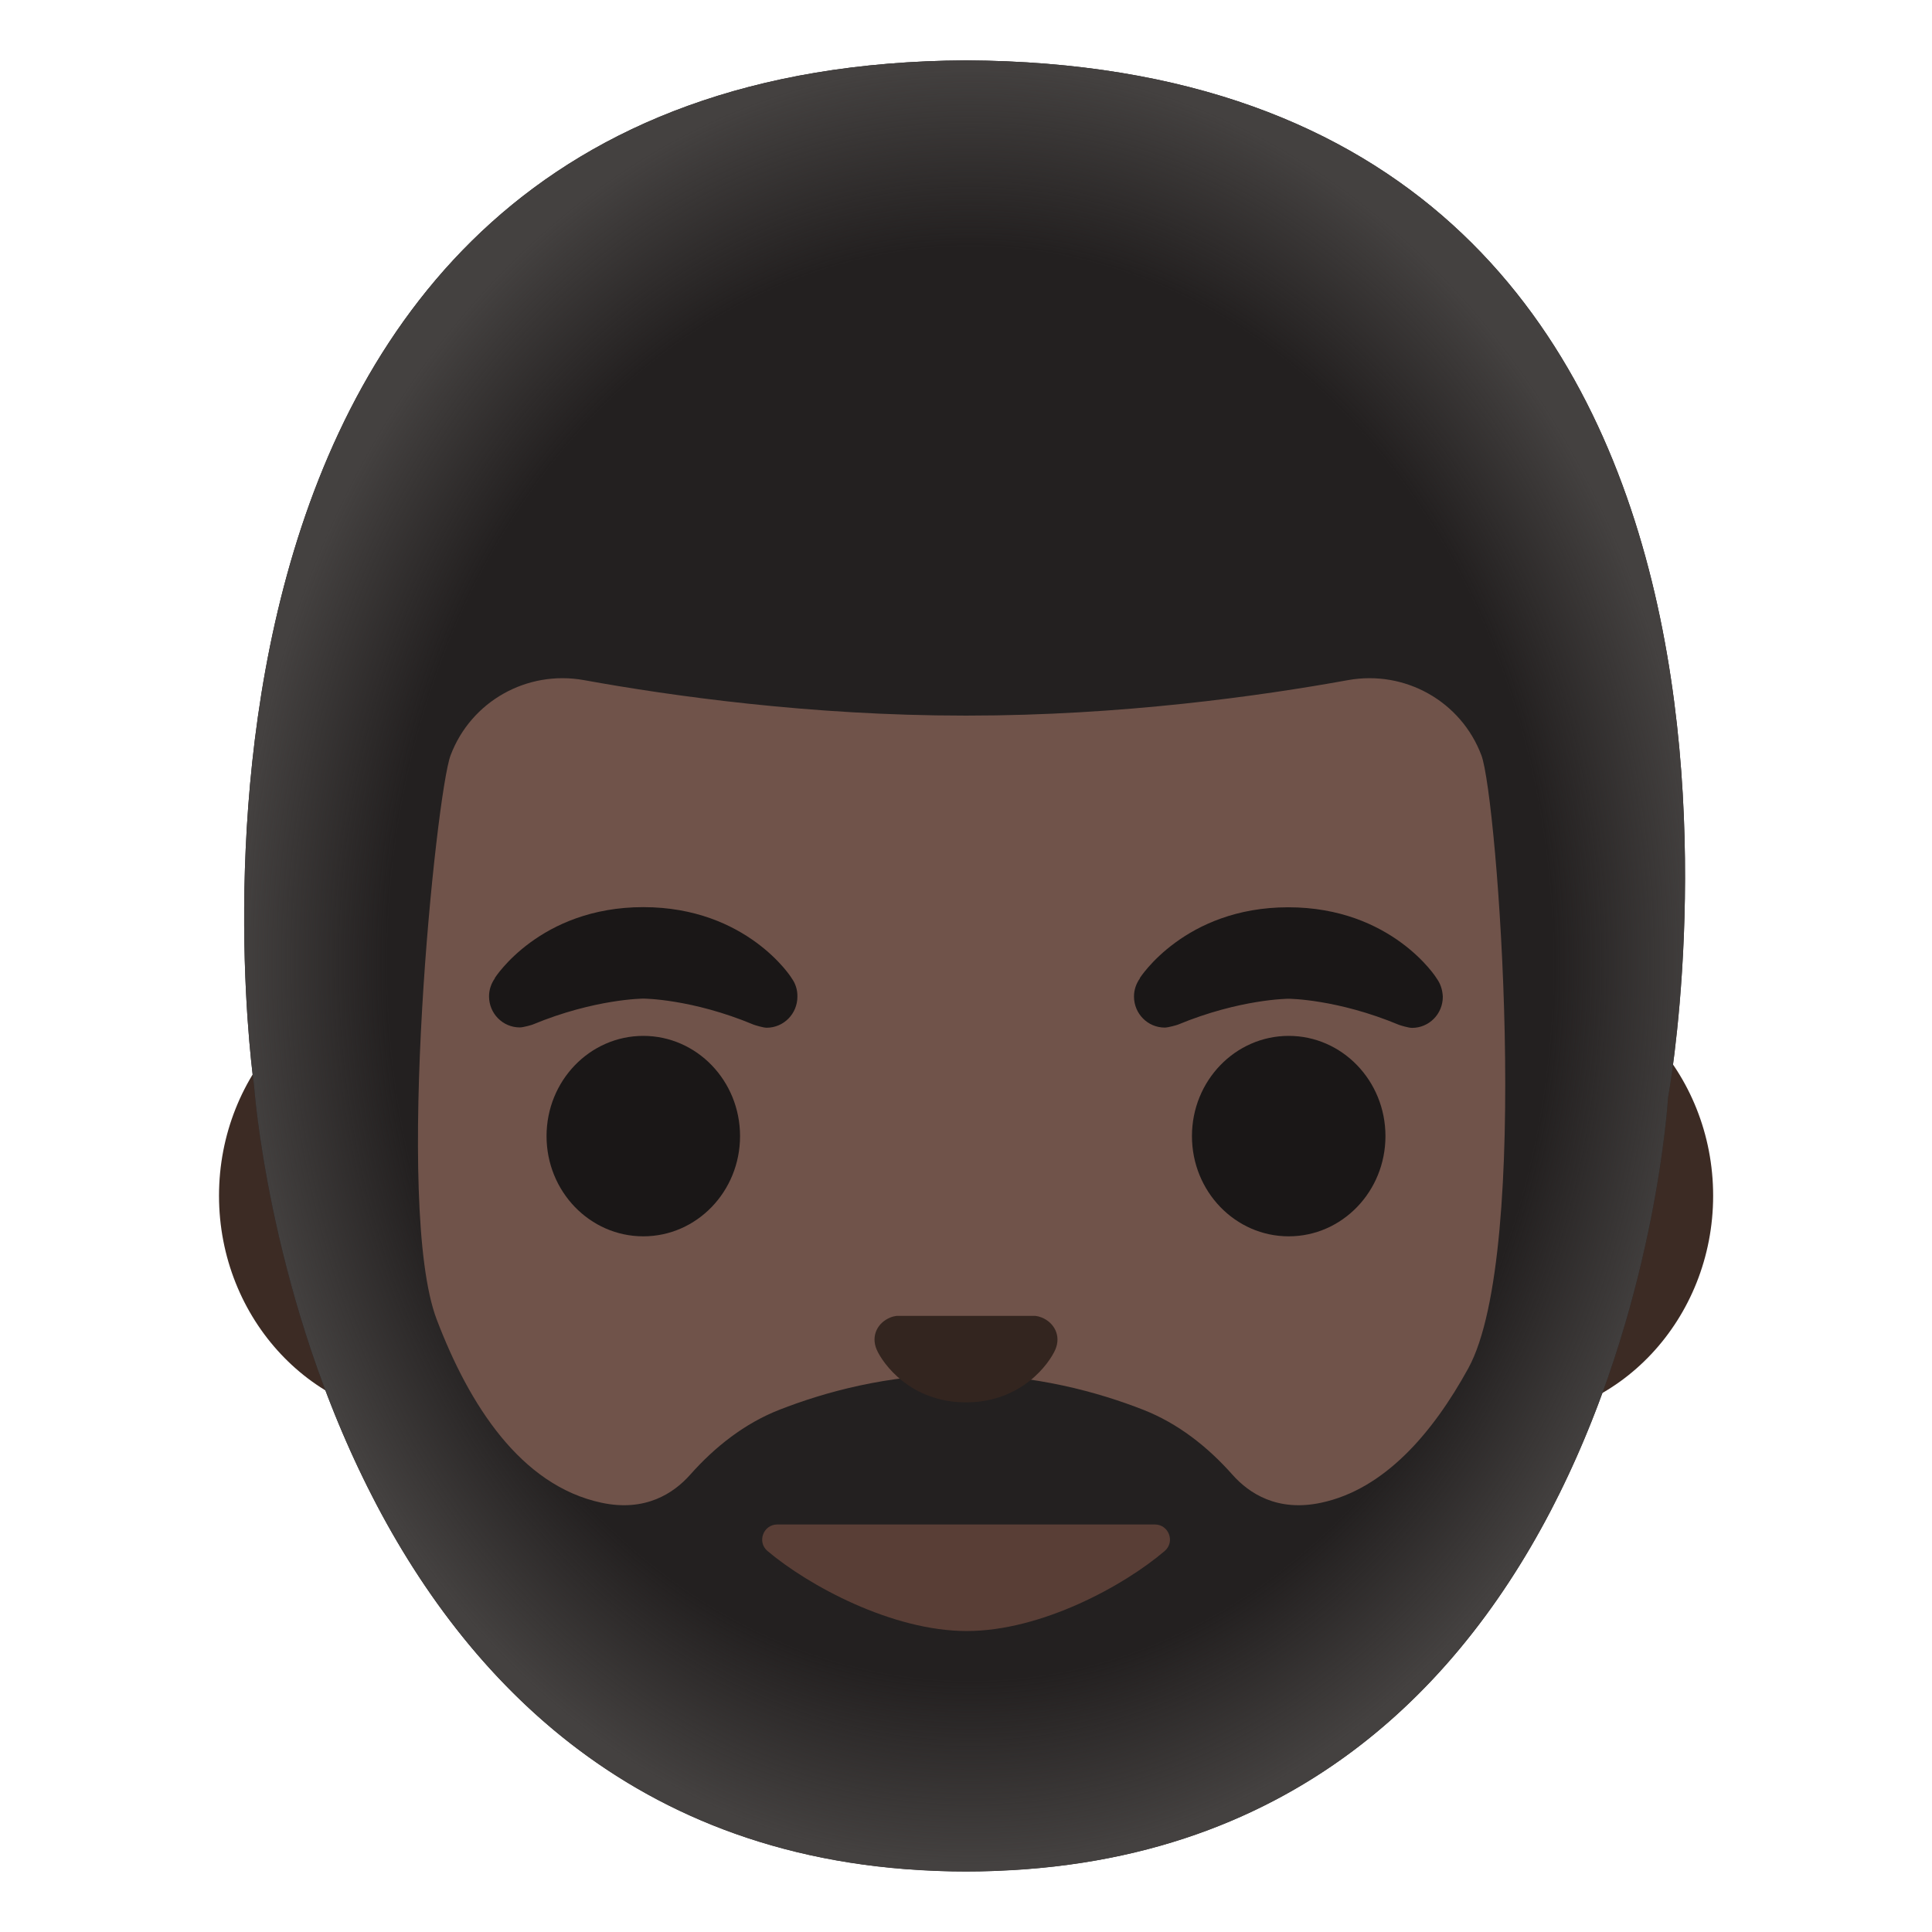
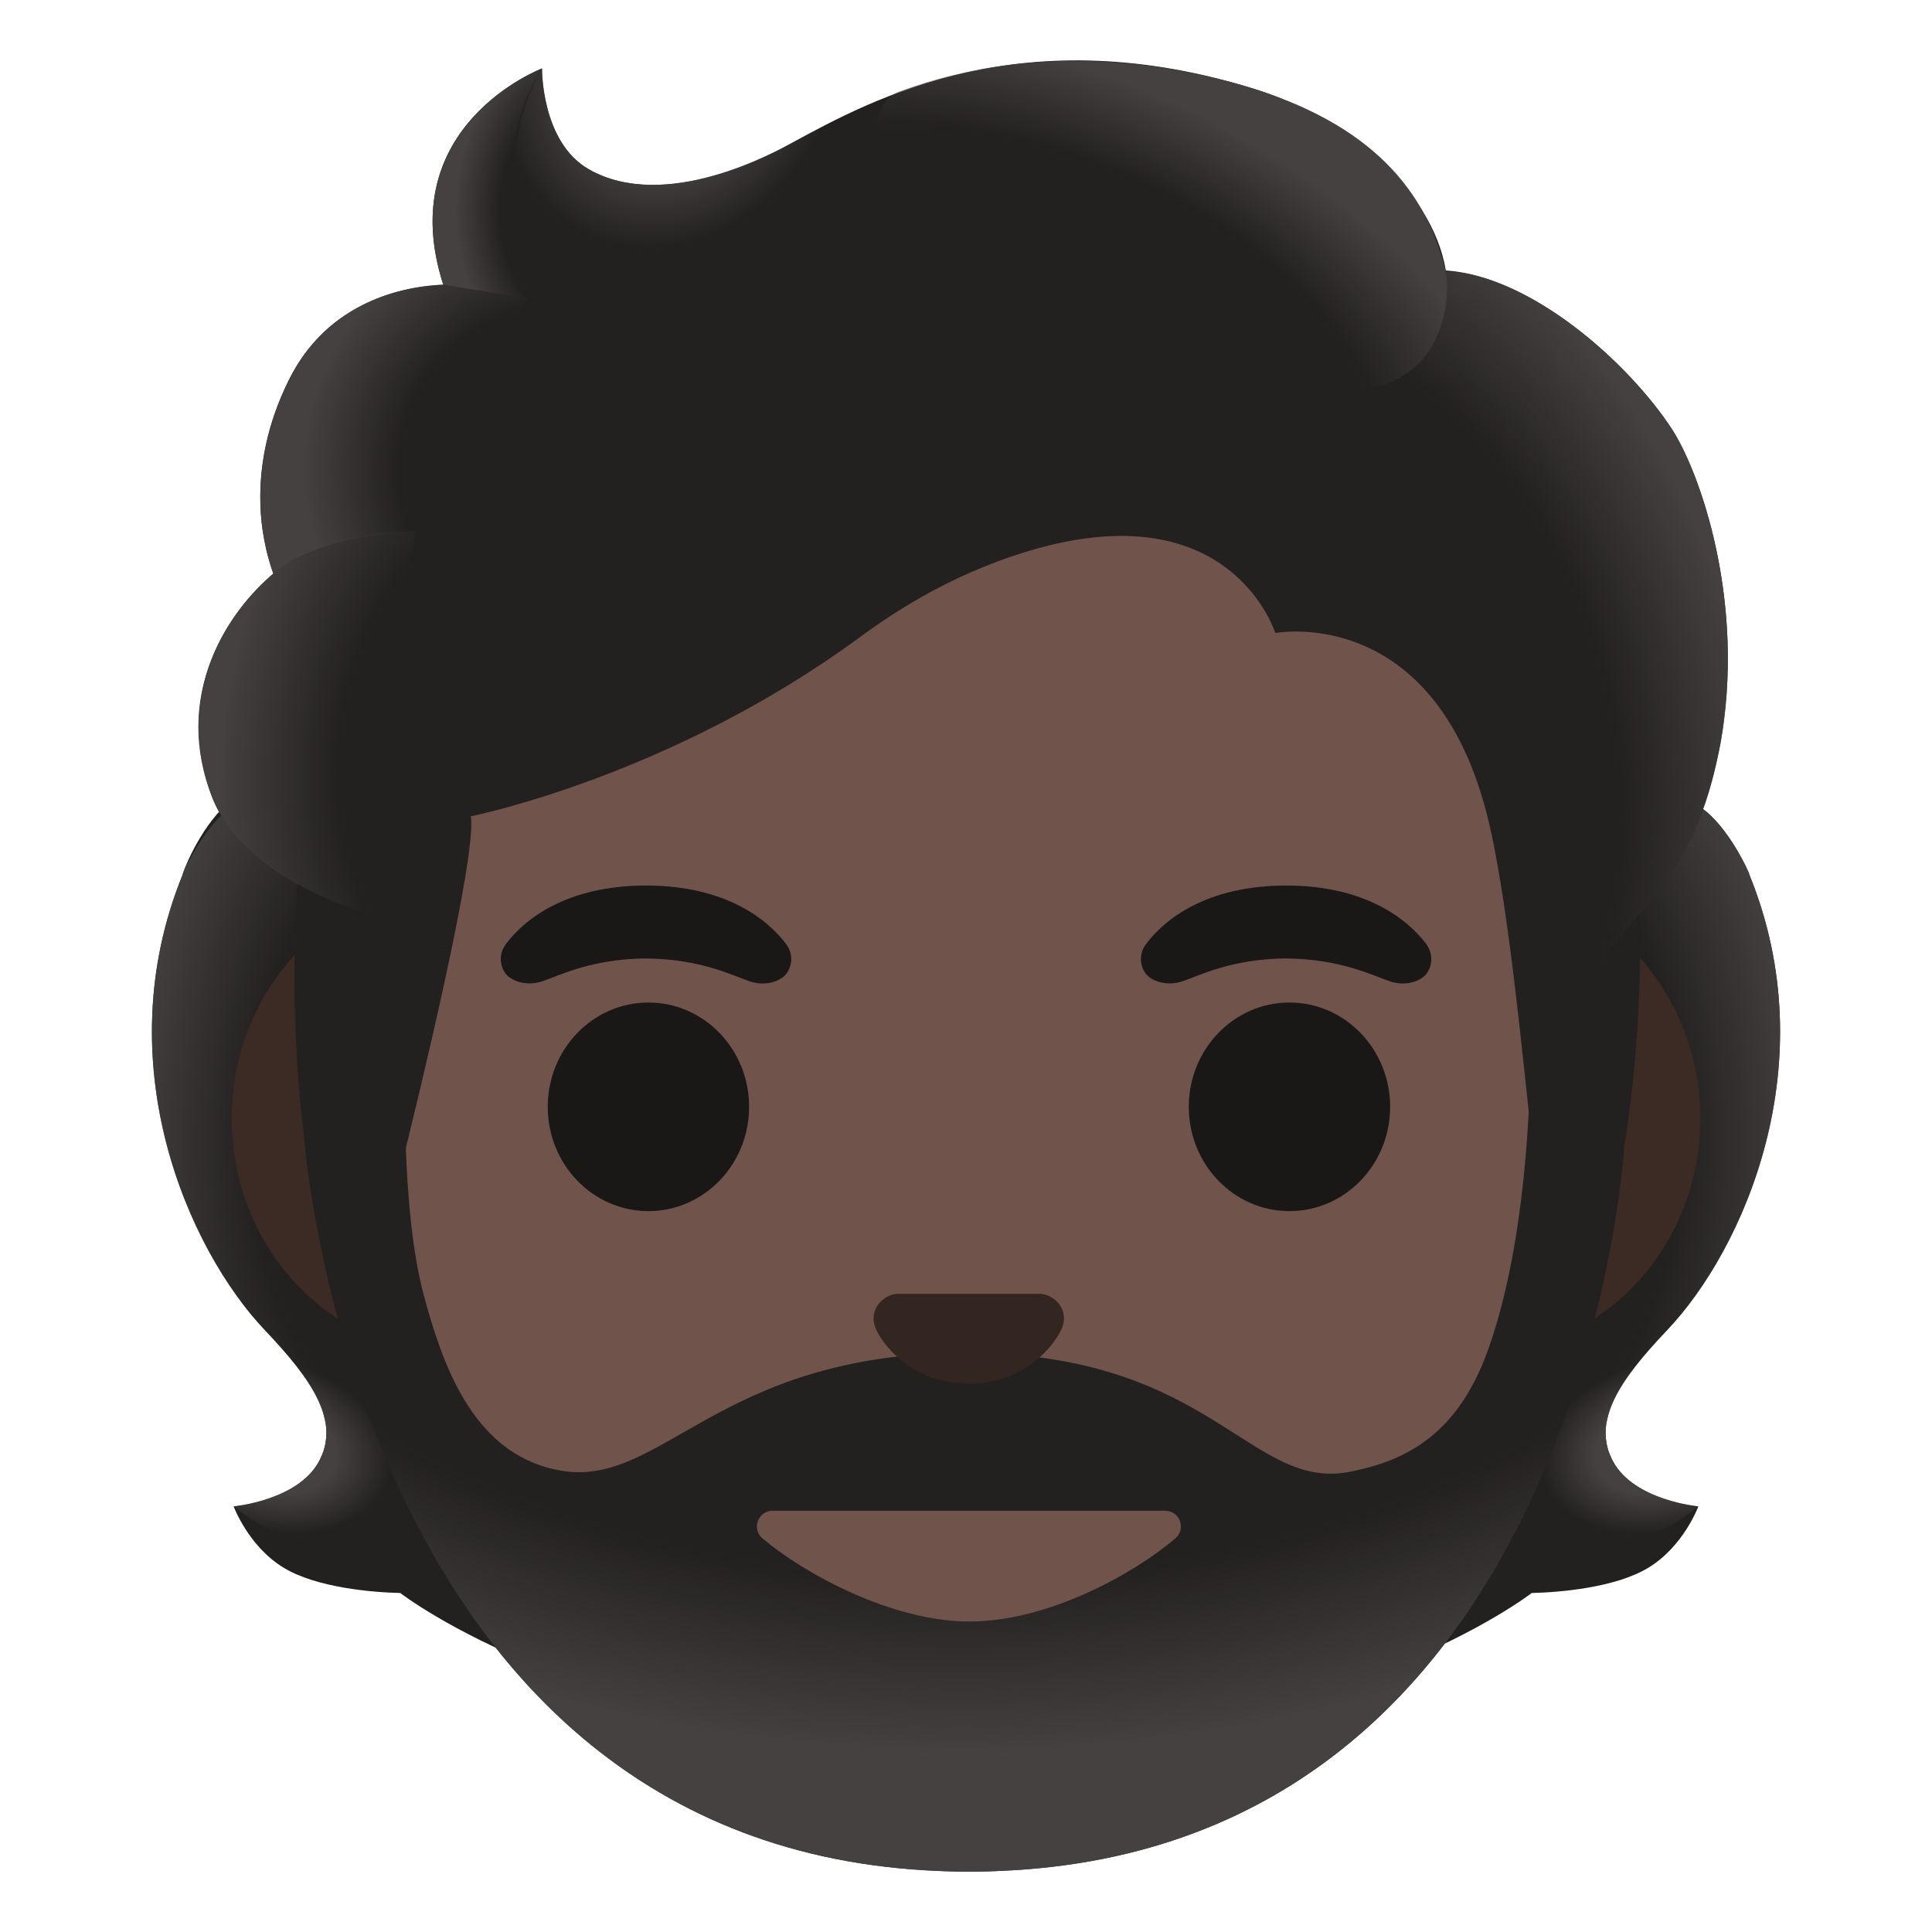
<svg xmlns="http://www.w3.org/2000/svg" viewBox="0 0 128 128" width="512px" height="512px">
-   <path d="M99.55 64.37h-71.1c-7.67 0-13.94 6.68-13.94 14.85s6.27 14.85 13.94 14.85h71.11c7.67 0 13.94-6.68 13.94-14.85s-6.28-14.85-13.95-14.85z" fill="#3c2b24" />
-   <path d="M64.02 4H64h-.02c-57.03.31-47.15 67.9-47.15 67.9s3.45 50.38 45.04 52.04c.15.01.3.01.44.02.55.02 1.11.03 1.68.03h.02c.58 0 1.15-.01 1.71-.03.14 0 .28-.01.42-.02 41.56-1.64 44.37-51.2 44.37-51.2S123.13 4.32 64.02 4z" fill="#232020" />
-   <radialGradient id="a" cx="64.282" cy="64.162" r="59.722" gradientTransform="matrix(0 -1 -.8131 0 116.452 128.12)" gradientUnits="userSpaceOnUse">
-     <stop offset=".794" stop-color="#444140" stop-opacity="0" />
+   <path d="M106.88 96.84c-1.46-2.66.4-5.37 3.58-8.72 5.05-5.32 10.54-17.65 5.44-30.17.03-.07-1.43-3.29-3.25-4.47l-97.6-.24c-1.89 1.72-2.98 4.64-2.95 4.71-5.1 12.52.4 24.85 5.44 30.17 3.18 3.35 5.04 6.06 3.58 8.72-1.42 2.59-5.64 2.96-5.64 2.96s.97 2.65 3.32 4.07c2.17 1.32 5.88 1.63 7.72 1.67 0 0 12.79 9.97 37.48 9.97s37.48-9.97 37.48-9.97c1.84-.04 5.55-.35 7.72-1.67 2.35-1.42 3.32-4.07 3.32-4.07s-4.22-.37-5.64-2.96z" fill="#232020" />
+   <radialGradient id="a" cx="84.479" cy="95.768" r="8.249" gradientTransform="matrix(-.9652 -.2616 -.1799 .6637 116.578 54.307)" gradientUnits="userSpaceOnUse">
+     <stop offset=".553" stop-color="#444140" />
+     <stop offset="1" stop-color="#444140" stop-opacity="0" />
+   </radialGradient>
+   <path d="M19.47 90.26s11.13 2.84 6.11 10.45c-4.33 4.19-10.08-.91-10.08-.91s4.22-.38 5.64-2.96c.06-.1.08-.2.13-.3l.12-.27a2.779 2.779 0 0 0 .17-.65c.04-.21.06-.42.06-.63v-.26c-.01-.13-.02-.27-.04-.4-.01-.07-.03-.15-.05-.22-.05-.24-.11-.47-.2-.72l-.09-.24c-.19-.47-.44-.95-.75-1.44-.03-.05-.07-.1-.1-.15-.28-.42-.58-.85-.92-1.3-.01.01 0 0 0 0z" fill="url(#a)" />
+   <radialGradient id="b" cx="72.151" cy="74.185" r="21.718" gradientTransform="matrix(-.998 -.0628 -.1011 1.6079 109.653 -40.571)" gradientUnits="userSpaceOnUse">
+     <stop offset=".615" stop-color="#444140" stop-opacity="0" />
+     <stop offset=".647" stop-color="#444140" stop-opacity=".081" />
    <stop offset="1" stop-color="#444140" />
  </radialGradient>
-   <path d="M64.02 4H64h-.02c-57.03.31-47.15 67.9-47.15 67.9S20.4 123.99 64 123.99s46.51-51.25 46.51-51.25S123.13 4.32 64.02 4z" fill="url(#a)" />
-   <path d="M97.28 90.65c-2.36 4.3-5.56 8.02-9.75 8.91-2.9.62-4.78-.62-5.88-1.86-1.64-1.85-3.61-3.4-5.91-4.3-2.96-1.16-7.16-2.33-12.05-2.34-4.9.01-9.09 1.18-12.05 2.34-2.3.9-4.27 2.45-5.91 4.3-1.1 1.24-2.98 2.48-5.88 1.86-5.35-1.14-8.77-6.49-10.92-12.15-2.84-7.47-.04-34.81.92-37.36 1.35-3.59 5.07-5.67 8.84-4.99 5.79 1.05 15.02 2.35 25.2 2.35h.22c10.18 0 19.41-1.3 25.2-2.35 3.77-.68 7.49 1.4 8.84 4.99 1.04 2.78 3.36 32.89-.87 40.6z" fill="#70534a" />
-   <path d="M64.05 108.06c4.94 0 10.42-3 13.11-5.3.71-.6.28-1.76-.65-1.76H51.5c-.93 0-1.36 1.16-.65 1.76 2.73 2.3 8.26 5.3 13.2 5.3z" fill="#593e36" />
-   <path d="M69.02 87.29a1.63 1.63 0 0 0-.42-.11h-9.2c-.14.02-.28.05-.42.11-.83.34-1.29 1.2-.9 2.12.4.92 2.23 3.5 5.92 3.5s5.52-2.58 5.92-3.5c.39-.91-.07-1.78-.9-2.12z" fill="#33251f" />
+   <path d="M35.94 68.84C32.6 78 21.42 93.59 21.42 93.59c-.03-.09-.07-.17-.1-.26-.59-1.6-1.97-3.3-3.78-5.21C12.49 82.8 7 70.47 12.1 57.95c-.03-.07 1.43-3.29 3.25-4.47l22.27-.05c.64 1.96-1.03 13.63-1.68 15.41z" fill="url(#b)" />
+   <radialGradient id="c" cx="48.52" cy="95.768" r="8.249" gradientTransform="matrix(.9652 -.2616 .1799 .6637 46.129 44.9)" gradientUnits="userSpaceOnUse">
+     <stop offset=".553" stop-color="#444140" />
+     <stop offset="1" stop-color="#444140" stop-opacity="0" />
+   </radialGradient>
+   <path d="M108.53 90.26s-11.13 2.84-6.11 10.45c4.33 4.19 10.08-.91 10.08-.91s-4.22-.38-5.64-2.96c-.06-.1-.08-.2-.13-.3l-.12-.27a2.779 2.779 0 0 1-.17-.65 3.36 3.36 0 0 1-.06-.63v-.26c.01-.13.02-.27.04-.4.01-.07.03-.15.05-.22.05-.24.11-.47.2-.72l.09-.24c.19-.47.44-.95.75-1.44.03-.05.07-.1.1-.15.28-.42.58-.85.92-1.3.01.01 0 0 0 0z" fill="url(#c)" />
+   <radialGradient id="d" cx="36.192" cy="74.185" r="21.718" gradientTransform="matrix(.998 -.0628 .1011 1.6079 54.235 -42.828)" gradientUnits="userSpaceOnUse">
+     <stop offset=".615" stop-color="#444140" stop-opacity="0" />
+     <stop offset=".647" stop-color="#444140" stop-opacity=".081" />
+     <stop offset="1" stop-color="#444140" />
+   </radialGradient>
+   <path d="M92.06 68.84c3.34 9.16 14.52 24.75 14.52 24.75.03-.09.07-.17.1-.26.59-1.6 1.97-3.3 3.78-5.21 5.05-5.32 10.54-17.65 5.44-30.17.03-.07-1.43-3.29-3.25-4.47l-22.27-.05c-.64 1.96 1.03 13.63 1.68 15.41z" fill="url(#d)" />
+   <radialGradient id="e" cx="15.787" cy="82.611" r="4.794" gradientUnits="userSpaceOnUse">
+     <stop offset=".725" stop-color="#444140" stop-opacity="0" />
+     <stop offset="1" stop-color="#444140" />
+   </radialGradient>
+   <path d="M17.03 87.56c-1.08-1.23-2.16-2.78-3.14-4.56.98 1.81 2.07 3.36 3.14 4.56z" fill="url(#e)" />
+   <radialGradient id="f" cx="11.07" cy="60.683" r=".662" gradientUnits="userSpaceOnUse">
+     <stop offset=".725" stop-color="#444140" stop-opacity="0" />
+     <stop offset="1" stop-color="#444140" />
+   </radialGradient>
+   <path d="M10.96 61.38l.18-.65c-.06.22-.12.44-.18.65z" fill="url(#f)" />
+   <radialGradient id="g" cx="17.259" cy="87.688" r=".195" gradientUnits="userSpaceOnUse">
+     <stop offset=".725" stop-color="#444140" stop-opacity="0" />
+     <stop offset="1" stop-color="#444140" />
+   </radialGradient>
+   <path d="M17.27 87.83c.01.01.04.04.05.06-.06-.06-.11-.12-.17-.18.05.03.08.08.12.12z" fill="url(#g)" />
+   <radialGradient id="h" cx="13.722" cy="82.434" r=".384" gradientUnits="userSpaceOnUse">
+     <stop offset=".725" stop-color="#444140" stop-opacity="0" />
+     <stop offset="1" stop-color="#444140" />
+   </radialGradient>
+   <path d="M13.8 82.84c-.07-.12-.13-.25-.19-.37.06.12.12.24.19.37z" fill="url(#h)" />
+   <radialGradient id="i" cx="11.708" cy="58.061" r="2.099" gradientUnits="userSpaceOnUse">
+     <stop offset=".725" stop-color="#444140" stop-opacity="0" />
+     <stop offset="1" stop-color="#444140" />
+   </radialGradient>
+   <path d="M11.27 60.28z" fill="url(#i)" />
+   <path d="M98.09 58.61H29.9c-8 0-14.55 6.97-14.55 15.5s6.54 15.5 14.55 15.5h68.2c8 0 14.55-6.97 14.55-15.5s-6.55-15.5-14.56-15.5z" fill="#3c2b24" />
+   <g>
+     <path d="M64.2 11.29h-.02-.02c-53.26.29-44.04 63.78-44.04 63.78s3.22 47.33 42.07 48.88c.14.01.28.01.41.02.51.02 1.04.03 1.57.03h.02c.54 0 1.07-.01 1.6-.03.13 0 .26-.01.39-.02 38.82-1.54 41.44-48.1 41.44-48.1s11.79-64.26-43.42-64.56z" fill="#232020" />
+     <radialGradient id="j" cx="77.06" cy="67.275" r="62.111" gradientTransform="matrix(0 -.9032 -1.2566 0 148.24 129.624)" gradientUnits="userSpaceOnUse">
+       <stop offset=".794" stop-color="#444140" stop-opacity="0" />
+       <stop offset="1" stop-color="#444140" />
+     </radialGradient>
+     <path d="M64.2 11.29h-.02-.02c-53.26.29-44.04 63.78-44.04 63.78S23.46 124 64.18 124s43.44-48.14 43.44-48.14 11.79-64.27-43.42-64.57z" fill="url(#j)" />
+   </g>
+   <path d="M98.67 89.2c-1.67 4.8-4.41 7.27-8.74 8.2-7.08 1.84-9.21-7.77-25.95-7.77s-20.24 9.33-27.23 7.72c-5.52-1.19-7.48-7.13-8.67-11.53-2.89-10.76-.04-36.33.95-38.99 1.39-3.75 6.41-15.96 35.38-15.96s33.76 12.22 35.15 15.96c1.08 2.9 4.05 28.13-.89 42.37zM64.24 107.43c5.14 0 10.84-3.12 13.63-5.51.74-.62.29-1.83-.68-1.83h-26c-.97 0-1.41 1.21-.68 1.83 2.84 2.39 8.6 5.51 13.73 5.51z" fill="#70534a" />
+   <path d="M69.41 85.83c-.15-.06-.29-.09-.44-.11H59.4c-.15.02-.29.05-.44.11-.86.35-1.34 1.25-.94 2.2.42.96 2.32 3.64 6.16 3.64 3.84 0 5.74-2.68 6.16-3.64.41-.94-.06-1.84-.93-2.2z" fill="#33251f" />
  <g fill="#1a1717">
-     <ellipse cx="42.62" cy="75.27" rx="6.41" ry="6.64" />
-     <ellipse cx="85.38" cy="75.27" rx="6.41" ry="6.64" />
+     <ellipse cx="42.96" cy="73.33" rx="6.67" ry="6.91" />
+     <ellipse cx="85.43" cy="73.33" rx="6.67" ry="6.91" />
  </g>
-   <g fill="#1a1717">
-     <path d="M95.18 64.82c.01-.01-2.96-4.71-9.83-4.71s-9.84 4.7-9.84 4.7l.01.01c-.24.34-.39.75-.39 1.2 0 1.14.91 2.06 2.04 2.06.23 0 .81-.17.86-.19 4.12-1.71 7.34-1.72 7.34-1.72s3.2.01 7.32 1.73c.05.02.62.2.86.2 1.13 0 2.04-.92 2.04-2.06-.02-.47-.16-.88-.41-1.22zM52.45 64.81c.01-.01-2.96-4.71-9.83-4.71s-9.84 4.7-9.84 4.7l.01.01c-.24.34-.39.75-.39 1.2 0 1.14.91 2.06 2.04 2.06.23 0 .81-.17.85-.19 4.12-1.71 7.34-1.72 7.34-1.72s3.2.01 7.31 1.73c.05.02.62.2.85.2 1.13 0 2.04-.92 2.04-2.06.01-.47-.14-.89-.38-1.22z" />
+   <g>
+     <g fill="#1a1717">
+       <path d="M52.07 62.53c-1.19-1.57-3.94-3.86-9.27-3.86s-8.09 2.29-9.27 3.86c-.53.7-.39 1.5-.03 1.98.34.45 1.33.87 2.44.5 1.1-.37 3.26-1.49 6.86-1.51 3.61.03 5.76 1.14 6.86 1.51 1.1.38 2.1-.04 2.44-.5.36-.48.5-1.29-.03-1.98zM94.48 62.53c-1.19-1.57-3.94-3.86-9.27-3.86s-8.09 2.29-9.27 3.86c-.53.7-.39 1.5-.03 1.98.34.45 1.33.87 2.44.5 1.1-.37 3.26-1.49 6.86-1.51 3.61.03 5.76 1.14 6.86 1.51 1.1.38 2.1-.04 2.44-.5.36-.48.49-1.29-.03-1.98z" />
+     </g>
+   </g>
+   <g>
+     <path d="M110.73 28.37c-2.84-4.31-9.22-10.07-14.94-10.45-.92-5.5-6.81-10.16-12.5-11.97-15.43-4.88-25.46.59-30.85 3.53-1.12.61-8.35 4.62-13.42 1.74-3.17-1.8-3.11-6.69-3.11-6.69s-9.94 3.78-6.54 14.33c-3.41.14-7.89 1.58-10.26 6.37-2.82 5.71-1.82 10.48-1 12.77-2.94 2.49-6.63 7.8-4.1 14.69 1.91 5.19 9.53 7.57 9.53 7.57-.54 9.34 1.2 15.09 2.12 17.42.16.4.74.37.84-.05 1.15-4.62 5.09-20.74 4.7-23.55 0 0 13.22-2.62 25.83-11.91 2.57-1.89 5.34-3.5 8.31-4.68 15.84-6.31 19.15 4.45 19.15 4.45s10.98-2.11 14.29 13.14c1.24 5.72 2.09 14.86 2.79 21.26.05.45.66.55.84.13 1.11-2.54 3.32-7.58 3.85-12.72.19-1.81 5.06-4.2 7.15-11.96 2.82-10.36-.63-20.31-2.68-23.42z" fill="#232020" />
+     <radialGradient id="k" cx="88.134" cy="86.369" r="41.529" gradientTransform="matrix(.3076 .9515 .706 -.2282 -3.064 -14.87)" gradientUnits="userSpaceOnUse">
+       <stop offset=".699" stop-color="#444140" stop-opacity="0" />
+       <stop offset="1" stop-color="#444140" />
+     </radialGradient>
+     <path d="M106.24 63.79c.19-1.81 5.06-4.2 7.15-11.96.22-.83.41-1.67.59-2.51 1.7-9.43-1.36-18.09-3.25-20.95-2.63-3.98-8.27-9.2-13.63-10.27-.46-.06-.92-.11-1.35-.14 0 0 .38 2.5-.63 4.5-1.31 2.59-3.97 3.2-3.97 3.2 13.95 13.96 12.95 25.64 15.09 38.13z" fill="url(#k)" />
+     <radialGradient id="l" cx="44.218" cy="124.178" r="10.889" gradientTransform="matrix(.8813 .4726 .5603 -1.045 -64.01 112.87)" gradientUnits="userSpaceOnUse">
+       <stop offset=".58" stop-color="#444140" />
+       <stop offset="1" stop-color="#444140" stop-opacity="0" />
+     </radialGradient>
+     <path d="M55.81 7.72c-1.28.62-2.4 1.23-3.37 1.76-1.12.61-8.35 4.62-13.42 1.74-3.12-1.77-3.11-6.5-3.11-6.67-1.43 1.83-5.77 14.9 6.91 15.77 5.47.38 8.84-4.39 10.83-8.43.72-1.46 1.85-3.6 2.16-4.17z" fill="url(#l)" />
+     <radialGradient id="m" cx="160.137" cy="65.917" r="33.474" gradientTransform="matrix(-.9378 -.3944 -.2182 .5285 233.432 52.098)" gradientUnits="userSpaceOnUse">
+       <stop offset=".699" stop-color="#444140" stop-opacity="0" />
+       <stop offset="1" stop-color="#444140" />
+     </radialGradient>
+     <path d="M81.69 5.48c8.53 2.31 12.69 6.65 14.08 12.45.41 1.7.9 17.58-29.41-.46-11.27-6.71-8.19-10.91-6.87-11.39 5.15-1.87 12.64-3.19 22.2-.6z" fill="url(#m)" />
+     <radialGradient id="n" cx="40.165" cy="116.036" r="9.995" gradientTransform="matrix(1 0 0 -1.2233 0 155.882)" gradientUnits="userSpaceOnUse">
+       <stop offset=".702" stop-color="#444140" stop-opacity="0" />
+       <stop offset="1" stop-color="#444140" />
+     </radialGradient>
+     <path d="M35.87 4.56c-.02.01-.04.02-.07.03h-.01c-1.09.46-9.61 4.4-6.42 14.28l9.07 1.46C30.41 12.19 35.9 4.54 35.9 4.54s-.02.01-.03.02z" fill="url(#n)" />
+     <radialGradient id="o" cx="46.781" cy="104.408" r="18.745" gradientTransform="matrix(-.9657 -.2598 -.2432 .9037 109.357 -50.622)" gradientUnits="userSpaceOnUse">
+       <stop offset=".66" stop-color="#444140" stop-opacity="0" />
+       <stop offset="1" stop-color="#444140" />
+     </radialGradient>
+     <path d="M34.97 19.77l-5.6-.9c-.22 0-.97.07-1.37.12-3.16.44-6.88 2.07-8.89 6.25-2.16 4.5-2.1 8.36-1.52 10.94.17.87.52 1.84.52 1.84s2.78-2.63 9.38-2.8l7.48-15.45z" fill="url(#o)" />
+     <radialGradient id="p" cx="35.06" cy="81.289" r="19.68" gradientTransform="matrix(.9907 .1363 .1915 -1.3921 -15.955 158.06)" gradientUnits="userSpaceOnUse">
+       <stop offset=".598" stop-color="#444140" stop-opacity="0" />
+       <stop offset="1" stop-color="#444140" />
+     </radialGradient>
+     <path d="M17.84 38.24c-2.76 2.45-6.48 7.92-3.74 14.69 2.07 5.11 9.43 7.33 9.43 7.33 0 .02 1.47.46 2.23.46l1.72-25.52c-3.53 0-6.92 1.06-9.11 2.58.02.05-.54.42-.53.46z" fill="url(#p)" />
  </g>
</svg>
